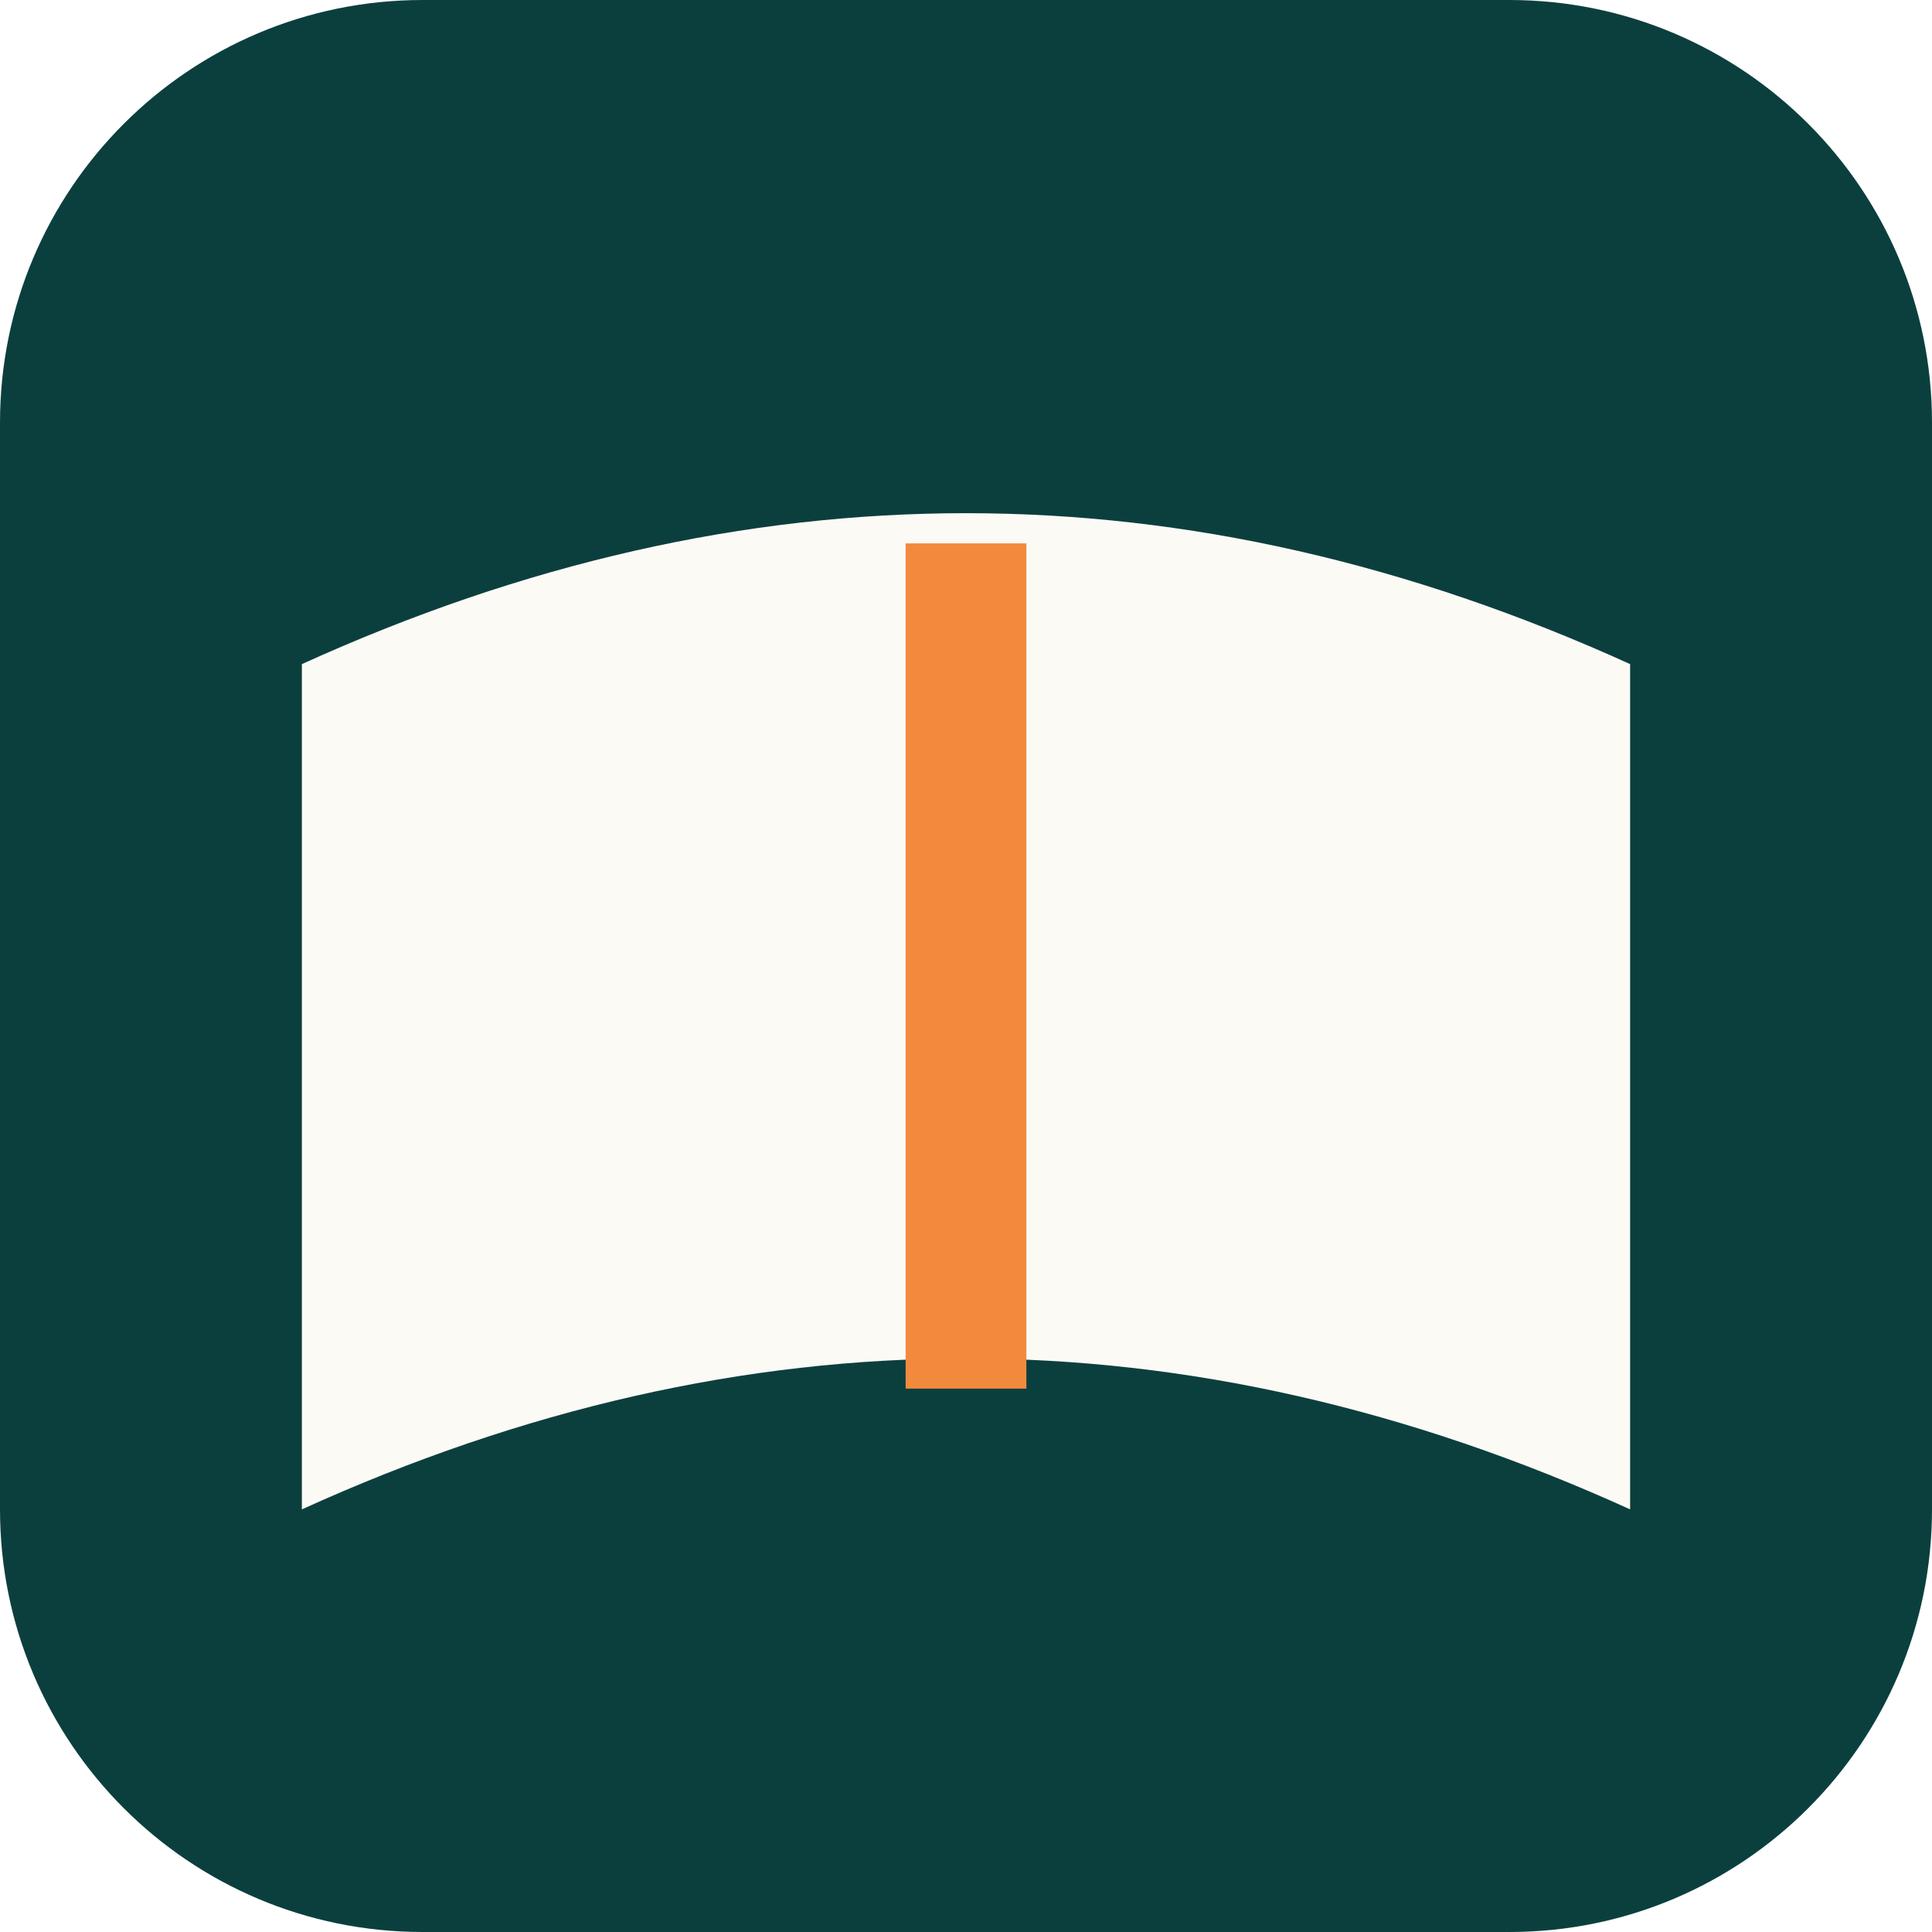
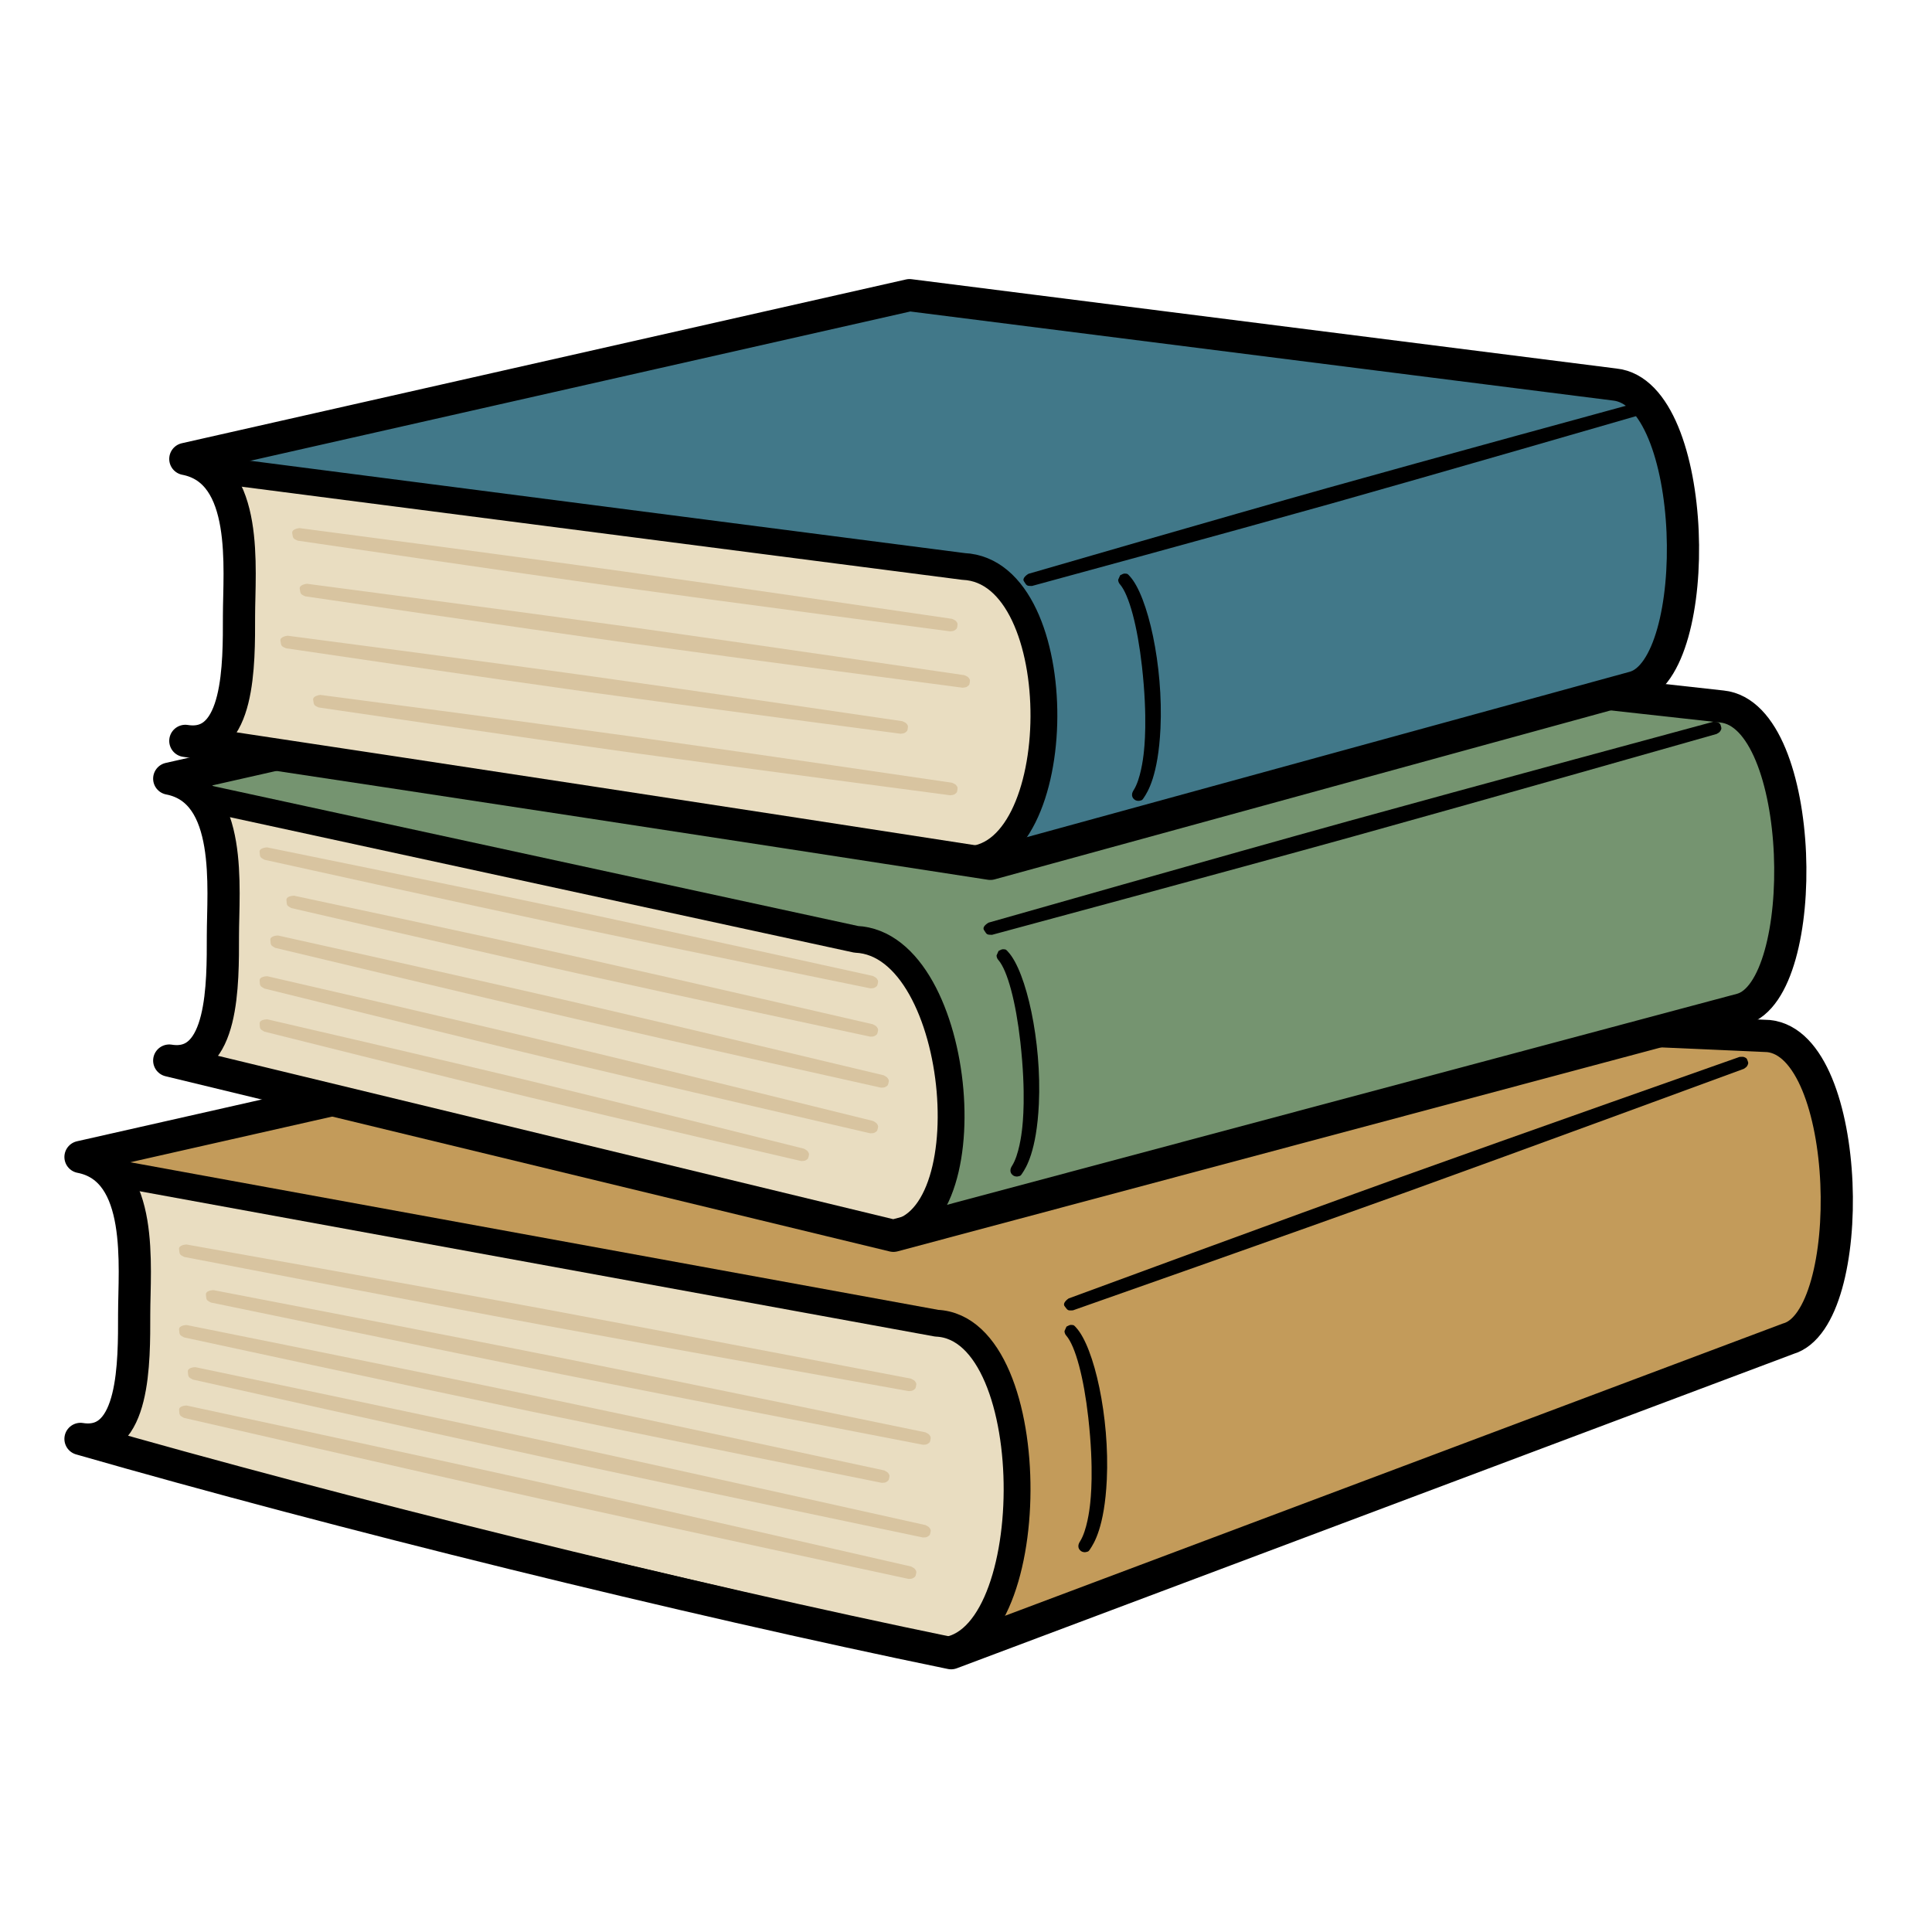
- <svg xmlns="http://www.w3.org/2000/svg" viewBox="0 0 64 64">
-   <rect width="64" height="64" rx="14" fill="#0B3F3E" />
-   <path d="M10 22Q32 12 54 22V50Q32 40 10 50Z" fill="#FCFAF5" />
-   <path d="M32 18V46" stroke="#F28A3E" stroke-width="4" />
-   <circle cx="32" cy="12" r="0" fill="#F28A3E" />
+ <svg xmlns="http://www.w3.org/2000/svg" width="100%" height="100%" viewBox="0 0 720 720" version="1.1" xml:space="preserve" style="fill-rule:evenodd;clip-rule:evenodd;stroke-linecap:round;stroke-linejoin:round;stroke-miterlimit:1.5;">
+   <g id="Artboard1" transform="matrix(1.02857,0,0,1.125,-205.714,-225)">
+     <rect x="200" y="200" width="700" height="640" style="fill:none;" />
+     <g transform="matrix(0.972222,0,0,0.888889,14.3715,36.5373)">
+       <g transform="matrix(1,0,0,1,-39.0678,260.138)">
+         <path d="M260,354.935C283.949,359.557 280,395.99 280,413.501C280,431.012 280.411,463.291 260,460C356.382,487.702 484.718,519.352 584.454,539.862L896.391,422.665C922.614,415.195 920.592,313.124 889.068,309.862L529.882,293.895L260,354.935Z" style="fill:rgb(195,155,90);" />
+         <clipPath id="_clip1">
+           <path d="M260,354.935C283.949,359.557 280,395.99 280,413.501C280,431.012 280.411,463.291 260,460C356.382,487.702 484.718,519.352 584.454,539.862L896.391,422.665C922.614,415.195 920.592,313.124 889.068,309.862L529.882,293.895L260,354.935Z" />
+         </clipPath>
+         <g clip-path="url(#_clip1)">
+           <path d="M240,354.935L579.068,416.879C619.564,418.706 618.491,540.777 579.068,538.999L220,455L240,354.935Z" style="fill:rgb(233,221,193);stroke:black;stroke-width:10px;" />
+           <g transform="matrix(1,0,0,1,39.0678,-260.138)">
+             <path d="M260,650L530,700" style="fill:none;" />
+             <path d="M532.319,700.429C532.146,701.363 532.117,701.403 531.335,701.941C530.842,702.28 530.178,702.297 529.58,702.321C529.559,702.322 436.842,685.78 393.417,677.749C347.724,669.299 259.586,652.334 259.561,652.317C259.06,651.989 258.399,651.822 258.06,651.328C257.722,650.837 257.803,650.163 257.679,649.58C257.314,647.874 260.153,647.696 260.42,647.679C260.468,647.676 348.823,663.395 394.507,671.866C437.93,679.918 530.429,697.676 530.439,697.683C530.941,698.009 531.602,698.172 531.941,698.665C532.479,699.448 532.492,699.496 532.319,700.429Z" style="fill:rgb(216,196,160);" />
+           </g>
+           <g transform="matrix(1,0,0,1,39.0678,-245.138)">
+             <path d="M270,651.997L535.366,705" style="fill:none;" />
+             <path d="M537.679,705.462C537.493,706.393 537.463,706.433 536.674,706.96C536.176,707.292 535.512,707.298 534.914,707.315C534.893,707.316 443.757,689.743 401.077,681.228C356.168,672.27 269.553,654.325 269.528,654.308C269.032,653.973 268.374,653.796 268.042,653.298C267.711,652.802 267.801,652.13 267.685,651.545C267.345,649.838 270.186,649.696 270.452,649.682C270.501,649.68 357.35,666.382 402.249,675.361C444.927,683.896 535.828,702.682 535.838,702.689C536.335,703.022 536.994,703.195 537.326,703.693C537.853,704.483 537.865,704.531 537.679,705.462Z" style="fill:rgb(216,196,160);" />
+           </g>
+           <g transform="matrix(1,0,0,1,39.0678,-230.138)">
+             <path d="M260,650L520,704.19" style="fill:none;" />
+             <path d="M522.309,704.671C522.115,705.601 522.085,705.64 521.291,706.16C520.79,706.488 520.127,706.488 519.529,706.501C519.507,706.501 430.207,688.52 388.39,679.815C344.389,670.655 259.534,652.324 259.509,652.307C259.016,651.967 258.359,651.785 258.031,651.284C257.704,650.785 257.8,650.114 257.689,649.529C257.365,647.824 260.205,647.701 260.471,647.689C260.519,647.687 345.62,664.778 389.611,673.958C431.426,682.684 520.481,701.876 520.491,701.883C520.985,702.22 521.643,702.398 521.971,702.899C522.491,703.693 522.503,703.741 522.309,704.671Z" style="fill:rgb(216,196,160);" />
+           </g>
+           <g transform="matrix(1,0,0,1,39.0678,-215.138)">
+             <path d="M263.261,650.705L535.366,709.562" style="fill:none;" />
+             <path d="M537.672,710.06C537.471,710.989 537.44,711.028 536.642,711.542C536.139,711.866 535.476,711.863 534.877,711.869C534.856,711.869 441.399,692.287 397.635,682.831C351.586,672.882 262.778,653.026 262.753,653.009C262.262,652.665 261.607,652.479 261.282,651.975C260.959,651.474 261.061,650.803 260.954,650.217C260.64,648.495 263.483,648.406 263.75,648.398C263.799,648.396 352.861,667.014 398.9,676.983C442.662,686.46 535.865,707.251 535.875,707.258C536.366,707.6 537.023,707.783 537.347,708.286C537.861,709.084 537.872,709.132 537.672,710.06Z" style="fill:rgb(216,196,160);" />
+           </g>
+           <g transform="matrix(1,0,0,1,39.0678,-200.138)">
+             <path d="M260,650L530,710" style="fill:none;" />
+             <path d="M532.303,710.512C532.096,711.439 532.066,711.478 531.265,711.988C530.76,712.309 530.096,712.302 529.498,712.305C529.476,712.305 436.738,692.329 393.313,682.69C347.62,672.547 259.503,652.318 259.479,652.3C258.99,651.954 258.336,651.764 258.014,651.258C257.694,650.755 257.799,650.085 257.695,649.498C257.391,647.777 260.235,647.702 260.502,647.695C260.551,647.694 348.928,666.686 394.611,676.849C438.034,686.509 530.511,707.693 530.521,707.7C531.011,708.044 531.666,708.23 531.988,708.735C532.497,709.536 532.509,709.584 532.303,710.512Z" style="fill:rgb(216,196,160);" />
+           </g>
+           <g transform="matrix(1,0,0,1,12,0)">
+             <path d="M869.287,319.063C869.609,319.956 869.604,320.006 869.199,320.865C868.945,321.406 868.379,321.753 867.876,322.077C867.858,322.089 782.323,353.538 742.12,368.022C699.817,383.263 617.888,412.086 617.857,412.084C617.259,412.053 616.605,412.242 616.062,411.987C615.523,411.733 615.254,411.111 614.852,410.67C613.683,409.388 616.038,407.795 616.26,407.646C616.299,407.619 697.789,377.611 740.094,362.393C780.306,347.927 866.266,317.638 866.278,317.639C866.876,317.668 867.53,317.475 868.071,317.73C868.93,318.134 868.965,318.169 869.287,319.063Z" />
+           </g>
+           <g transform="matrix(0.680253,0,0,0.842105,217.515,91.4405)">
+             <path d="M610.609,487.307C610.262,487.113 607.86,485.767 610.002,483.069C613.851,478.221 615.246,468.695 615.435,467.403C615.891,464.285 617.78,451.384 614.554,428.172C612.114,410.611 607.54,396.614 602.473,391.918C601.505,391.02 601.535,390.093 601.541,389.923C601.542,389.903 602.613,387.963 602.625,387.959C603.446,387.705 604.212,387.186 605.091,387.205C606.791,387.242 606.786,387.415 607.936,388.43C617.806,397.144 626.317,428.032 624.709,455.685C623.482,476.778 617.563,484.012 615.64,486.34C614.761,487.404 614.757,487.52 613.203,487.751C612.995,487.782 611.78,487.963 610.609,487.307Z" />
+           </g>
+         </g>
+         <path d="M260,354.935C283.949,359.557 280,395.99 280,413.501C280,431.012 280.411,463.291 260,460C356.382,487.702 484.718,519.352 584.454,539.862L896.391,422.665C922.614,415.195 920.592,313.124 889.068,309.862L529.882,293.895L260,354.935Z" style="fill:none;stroke:black;stroke-width:12px;" />
+       </g>
+       <g transform="matrix(1,0,0,1,-6,119.138)">
+         <path d="M260,354.935C283.949,359.557 280,395.99 280,413.501C280,431.012 280.411,463.291 260,460C356.75,483.41 431.481,501.492 529.882,525.302L846,440.862C872.224,433.391 870.201,331.321 838.677,328.058L529.882,293.895L260,354.935Z" style="fill:rgb(117,148,112);" />
+         <clipPath id="_clip2">
+           <path d="M260,354.935C283.949,359.557 280,395.99 280,413.501C280,431.012 280.411,463.291 260,460C356.75,483.41 431.481,501.492 529.882,525.302L846,440.862C872.224,433.391 870.201,331.321 838.677,328.058L529.882,293.895L260,354.935Z" />
+         </clipPath>
+         <g clip-path="url(#_clip2)">
+           <path d="M240,354.935L516,414.817C556.496,416.644 565.423,526.467 526,524.689L220,455L240,354.935Z" style="fill:rgb(233,221,193);stroke:black;stroke-width:10px;" />
+           <g transform="matrix(0.964191,-0.0066313,-0.0066313,0.998772,29.6207,-114.764)">
+             <path d="M280.153,564.237L487.922,613.893" style="fill:none;" />
+             <path d="M490.304,614.462C490.08,615.385 490.048,615.423 489.211,615.914C488.684,616.223 487.995,616.182 487.375,616.187C487.355,616.187 415.951,599.757 382.532,591.781C347.37,583.389 279.611,566.545 279.585,566.526C279.082,566.167 278.407,565.959 278.079,565.445C277.753,564.934 277.869,564.267 277.768,563.677C277.723,563.413 277.488,562.035 280.7,561.942C280.746,561.941 348.794,577.555 383.946,585.967C417.362,593.964 488.48,611.596 488.49,611.603C488.994,611.96 489.671,612.163 489.998,612.676C490.518,613.491 490.529,613.539 490.304,614.462Z" style="fill:rgb(216,196,160);" />
+           </g>
+           <g transform="matrix(0.964191,-0.0066313,-0.0066313,0.998772,29.6207,-130.825)">
+             <path d="M280.153,564.237L514.668,619.8" style="fill:none;" />
+             <path d="M517.051,620.364C516.829,621.288 516.797,621.326 515.961,621.818C515.434,622.128 514.746,622.096 514.125,622.096C514.105,622.095 433.528,603.64 395.808,594.713C356.12,585.321 279.616,566.546 279.59,566.528C279.086,566.169 278.41,565.963 278.081,565.45C277.754,564.939 277.869,564.272 277.767,563.682C277.477,562.005 280.419,561.947 280.696,561.941C280.743,561.94 357.532,579.484 397.21,588.896C434.927,597.843 515.221,617.502 515.231,617.509C515.735,617.865 516.413,618.066 516.742,618.579C517.263,619.393 517.274,619.441 517.051,620.364Z" style="fill:rgb(216,196,160);" />
+           </g>
+           <g transform="matrix(0.964191,-0.0066313,-0.0066313,0.998772,33.6207,-147.833)">
+             <path d="M280.166,566.076L514.668,619.8" style="fill:none;" />
+             <path d="M517.055,620.347C516.84,621.272 516.808,621.31 515.977,621.809C515.453,622.123 514.764,622.096 514.144,622.1C514.123,622.1 433.555,604.276 395.838,595.645C356.152,586.565 279.647,568.389 279.621,568.371C279.115,568.017 278.437,567.816 278.104,567.305C277.773,566.797 277.883,566.128 277.776,565.539C277.473,563.865 280.413,563.784 280.69,563.776C280.737,563.775 357.517,580.717 397.193,589.818C434.908,598.468 515.202,617.497 515.213,617.505C515.72,617.857 516.399,618.053 516.732,618.563C517.259,619.373 517.271,619.422 517.055,620.347Z" style="fill:rgb(216,196,160);" />
+           </g>
+           <g transform="matrix(0.964191,-0.0066313,-0.0066313,0.998772,29.6207,-166.842)">
+             <path d="M290.566,570.331L514.668,619.8" style="fill:none;" />
+             <path d="M517.06,620.328C516.853,621.255 516.821,621.294 515.994,621.799C515.472,622.117 514.784,622.092 514.164,622.104C514.143,622.104 437.148,605.741 401.103,597.795C363.178,589.434 290.067,572.648 290.042,572.631C289.532,572.28 288.853,572.084 288.515,571.576C288.18,571.07 288.284,570.401 288.172,569.813C288.122,569.549 287.857,568.155 291.071,568.027C291.117,568.025 364.492,583.575 402.408,591.956C438.451,599.922 515.182,617.493 515.193,617.5C515.703,617.848 516.384,618.039 516.721,618.547C517.255,619.352 517.267,619.401 517.06,620.328Z" style="fill:rgb(216,196,160);" />
+           </g>
+           <g transform="matrix(0.964191,-0.0066313,-0.0066313,0.998772,29.6207,-184.851)">
+             <path d="M280.194,570.271L514.668,619.8" style="fill:none;" />
+             <path d="M517.065,620.306C516.866,621.235 516.835,621.274 516.013,621.787C515.495,622.11 514.806,622.094 514.186,622.109C514.165,622.109 433.619,605.726 395.906,597.771C356.225,589.4 279.718,572.593 279.692,572.576C279.179,572.23 278.498,572.04 278.156,571.535C277.816,571.032 277.915,570.361 277.796,569.774C277.458,568.107 280.4,567.974 280.676,567.962C280.724,567.96 357.482,583.528 397.154,591.919C434.865,599.896 515.16,617.488 515.17,617.495C515.684,617.838 516.366,618.024 516.708,618.528C517.25,619.329 517.263,619.377 517.065,620.306Z" style="fill:rgb(216,196,160);" />
+           </g>
+           <g transform="matrix(1.03653,-0.0102693,-0.0102693,1.00289,-25.7627,7.2433)">
+             <path d="M836.915,335.771C837.169,336.687 837.161,336.735 836.718,337.554C836.439,338.071 835.874,338.371 835.368,338.647C835.349,338.658 746.418,363.936 704.643,375.52C660.685,387.709 575.606,410.623 575.577,410.619C575.002,410.537 574.361,410.67 573.854,410.37C573.351,410.072 573.13,409.431 572.771,408.959C571.716,407.573 574.093,406.202 574.316,406.073C574.357,406.05 659.086,381.921 703.044,369.754C744.827,358.19 834.095,334.1 834.107,334.102C834.681,334.181 835.322,334.045 835.827,334.344C836.629,334.819 836.661,334.856 836.915,335.771Z" />
+           </g>
+           <g transform="matrix(0.680253,0,0,0.842105,159.128,92.4405)">
+             <path d="M610.609,487.307C610.262,487.113 607.86,485.767 610.002,483.069C613.851,478.221 615.246,468.695 615.435,467.403C615.891,464.285 617.78,451.384 614.554,428.172C612.114,410.611 607.54,396.614 602.473,391.918C601.505,391.02 601.535,390.093 601.541,389.923C601.542,389.903 602.613,387.963 602.625,387.959C603.446,387.705 604.212,387.186 605.091,387.205C606.791,387.242 606.786,387.415 607.936,388.43C617.806,397.144 626.317,428.032 624.709,455.685C623.482,476.778 617.563,484.012 615.64,486.34C614.761,487.404 614.757,487.52 613.203,487.751C612.995,487.782 611.78,487.963 610.609,487.307Z" />
+           </g>
+         </g>
+         <path d="M260,354.935C283.949,359.557 280,395.99 280,413.501C280,431.012 280.411,463.291 260,460C356.75,483.41 431.481,501.492 529.882,525.302L846,440.862C872.224,433.391 870.201,331.321 838.677,328.058L529.882,293.895L260,354.935Z" style="fill:none;stroke:black;stroke-width:12px;" />
+       </g>
+       <path d="M260,354.935C283.949,359.557 280,395.99 280,413.501C280,431.012 280.411,463.291 260,460C360,475.049 460,490.339 560,505.828L800,440C826.224,432.53 824.201,330.459 792.677,327.197L529.882,293.895L260,354.935Z" style="fill:rgb(65,120,137);" />
+       <clipPath id="_clip3">
+         <path d="M260,354.935C283.949,359.557 280,395.99 280,413.501C280,431.012 280.411,463.291 260,460C360,475.049 460,490.339 560,505.828L800,440C826.224,432.53 824.201,330.459 792.677,327.197L529.882,293.895L260,354.935Z" />
+       </clipPath>
+       <g clip-path="url(#_clip3)">
+         <path d="M240,354.935L550,395C590.496,396.827 589.423,506.058 550,504.28L220,455L240,354.935Z" style="fill:rgb(233,221,193);stroke:black;stroke-width:10px;" />
+         <path d="M302.195,383.04L545.387,416.851" style="fill:none;" />
+         <path d="M547.723,417.175C547.592,418.116 547.565,418.157 546.807,418.73C546.33,419.091 545.667,419.13 545.072,419.188C545.051,419.19 461.558,408.206 422.444,402.778C381.289,397.067 301.887,385.39 301.861,385.374C301.345,385.068 300.678,384.931 300.317,384.453C299.958,383.977 300.008,383.301 299.858,382.725C299.425,381.069 302.245,380.734 302.51,380.702C302.557,380.697 382.12,391.121 423.268,396.852C462.381,402.3 545.711,414.51 545.721,414.516C546.237,414.819 546.905,414.953 547.266,415.43C547.839,416.188 547.854,416.235 547.723,417.175Z" style="fill:rgb(216,196,160);" />
+         <g transform="matrix(1.0073,0.00101437,0.00101437,1.00014,0.211399,20.3895)">
+           <path d="M302.195,383.04L545.387,416.851" style="fill:none;" />
+           <path d="M547.706,417.173C547.575,418.114 547.548,418.155 546.795,418.728C546.321,419.089 545.663,419.13 545.072,419.188C545.051,419.19 461.558,408.206 422.444,402.778C381.289,397.067 301.886,385.39 301.861,385.374C301.349,385.069 300.687,384.932 300.329,384.454C299.973,383.979 300.024,383.304 299.875,382.727C299.447,381.07 302.247,380.734 302.51,380.702C302.556,380.697 382.12,391.121 423.268,396.852C462.381,402.3 545.711,414.51 545.721,414.516C546.233,414.819 546.896,414.951 547.254,415.428C547.821,416.185 547.836,416.232 547.706,417.173Z" style="fill:rgb(216,196,160);" />
+         </g>
+         <g transform="matrix(0.94312,-0.007908,-0.007908,0.998901,15.8274,42.9206)">
+           <path d="M302.195,383.04L545.387,416.851" style="fill:none;" />
+           <path d="M547.867,417.195C547.736,418.136 547.707,418.177 546.909,418.744C546.406,419.101 545.703,419.132 545.072,419.188C545.051,419.19 461.558,408.206 422.444,402.778C381.289,397.067 301.888,385.39 301.86,385.374C301.311,385.063 300.603,384.92 300.215,384.438C299.83,383.959 299.88,383.283 299.714,382.705C299.242,381.062 302.229,380.733 302.51,380.702C302.558,380.697 382.121,391.121 423.268,396.852C462.382,402.301 545.711,414.509 545.722,414.516C546.271,414.824 546.981,414.963 547.368,415.444C547.981,416.207 547.997,416.255 547.867,417.195Z" style="fill:rgb(216,196,160);" />
+         </g>
+         <g transform="matrix(0.968515,-0.0043773,-0.0043773,0.999391,18.9959,63.7212)">
+           <path d="M302.195,383.04L545.387,416.851" style="fill:none;" />
+           <path d="M547.8,417.186C547.67,418.127 547.641,418.168 546.862,418.738C546.371,419.096 545.686,419.131 545.072,419.188C545.051,419.19 461.558,408.206 422.444,402.778C381.289,397.067 301.887,385.39 301.86,385.374C301.327,385.066 300.638,384.925 300.262,384.445C299.889,383.968 299.938,383.292 299.78,382.714C299.329,381.065 302.236,380.733 302.51,380.702C302.557,380.697 382.121,391.121 423.268,396.852C462.381,402.301 545.711,414.51 545.722,414.516C546.255,414.822 546.946,414.958 547.321,415.438C547.915,416.198 547.931,416.245 547.8,417.186Z" style="fill:rgb(216,196,160);" />
+         </g>
+         <path d="M802.271,336.066C802.528,336.98 802.519,337.029 802.055,337.857C801.762,338.379 801.169,338.678 800.648,338.972C800.63,338.982 723.585,361.286 687.381,371.475C649.287,382.197 575.532,402.277 575.502,402.273C574.907,402.199 574.241,402.34 573.718,402.047C573.198,401.755 572.974,401.116 572.605,400.648C571.555,399.316 573.995,397.868 574.225,397.732C574.264,397.709 647.666,376.415 685.761,365.716C721.974,355.545 799.359,334.43 799.371,334.431C799.965,334.503 800.631,334.357 801.153,334.65C801.981,335.115 802.014,335.152 802.271,336.066Z" />
+         <g transform="matrix(0.680253,0,0,0.842105,198.447,71.5789)">
+           <path d="M610.609,487.307C610.262,487.113 607.86,485.767 610.002,483.069C613.851,478.221 615.246,468.695 615.435,467.403C615.891,464.285 617.78,451.384 614.554,428.172C612.114,410.611 607.54,396.614 602.473,391.918C601.505,391.02 601.535,390.093 601.541,389.923C601.542,389.903 602.613,387.963 602.625,387.959C603.446,387.705 604.212,387.186 605.091,387.205C606.791,387.242 606.786,387.415 607.936,388.43C617.806,397.144 626.317,428.032 624.709,455.685C623.482,476.778 617.563,484.012 615.64,486.34C614.761,487.404 614.757,487.52 613.203,487.751C612.995,487.782 611.78,487.963 610.609,487.307Z" />
+         </g>
+       </g>
+       <path d="M260,354.935C283.949,359.557 280,395.99 280,413.501C280,431.012 280.411,463.291 260,460C360,475.049 460,490.339 560,505.828L800,440C826.224,432.53 824.201,330.459 792.677,327.197L529.882,293.895L260,354.935Z" style="fill:none;stroke:black;stroke-width:12px;" />
+     </g>
+   </g>
</svg>
